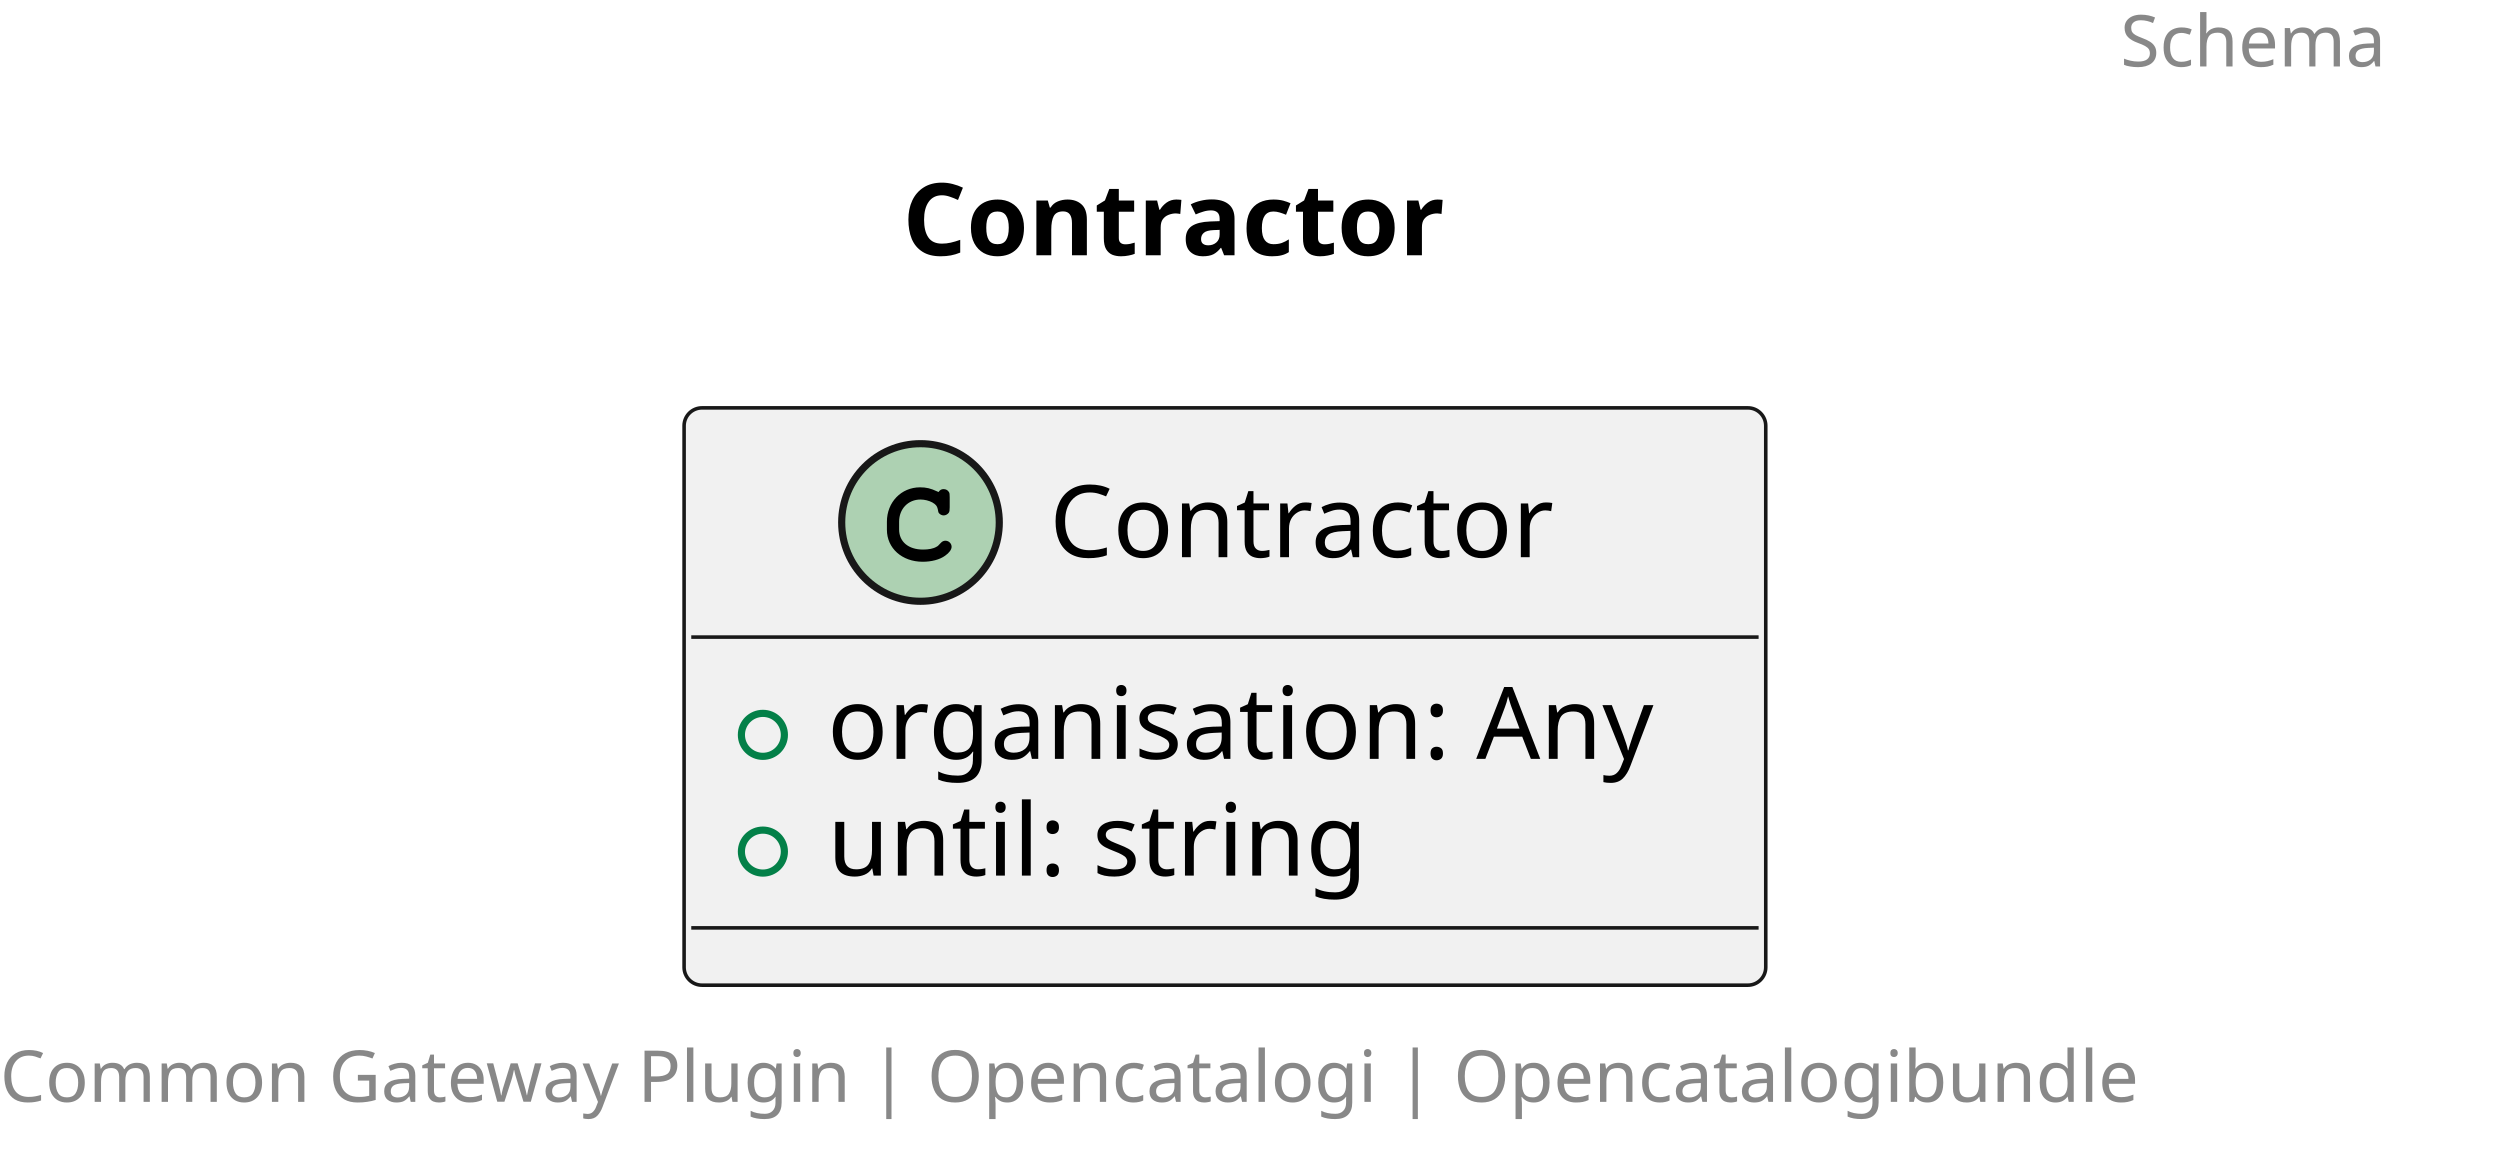
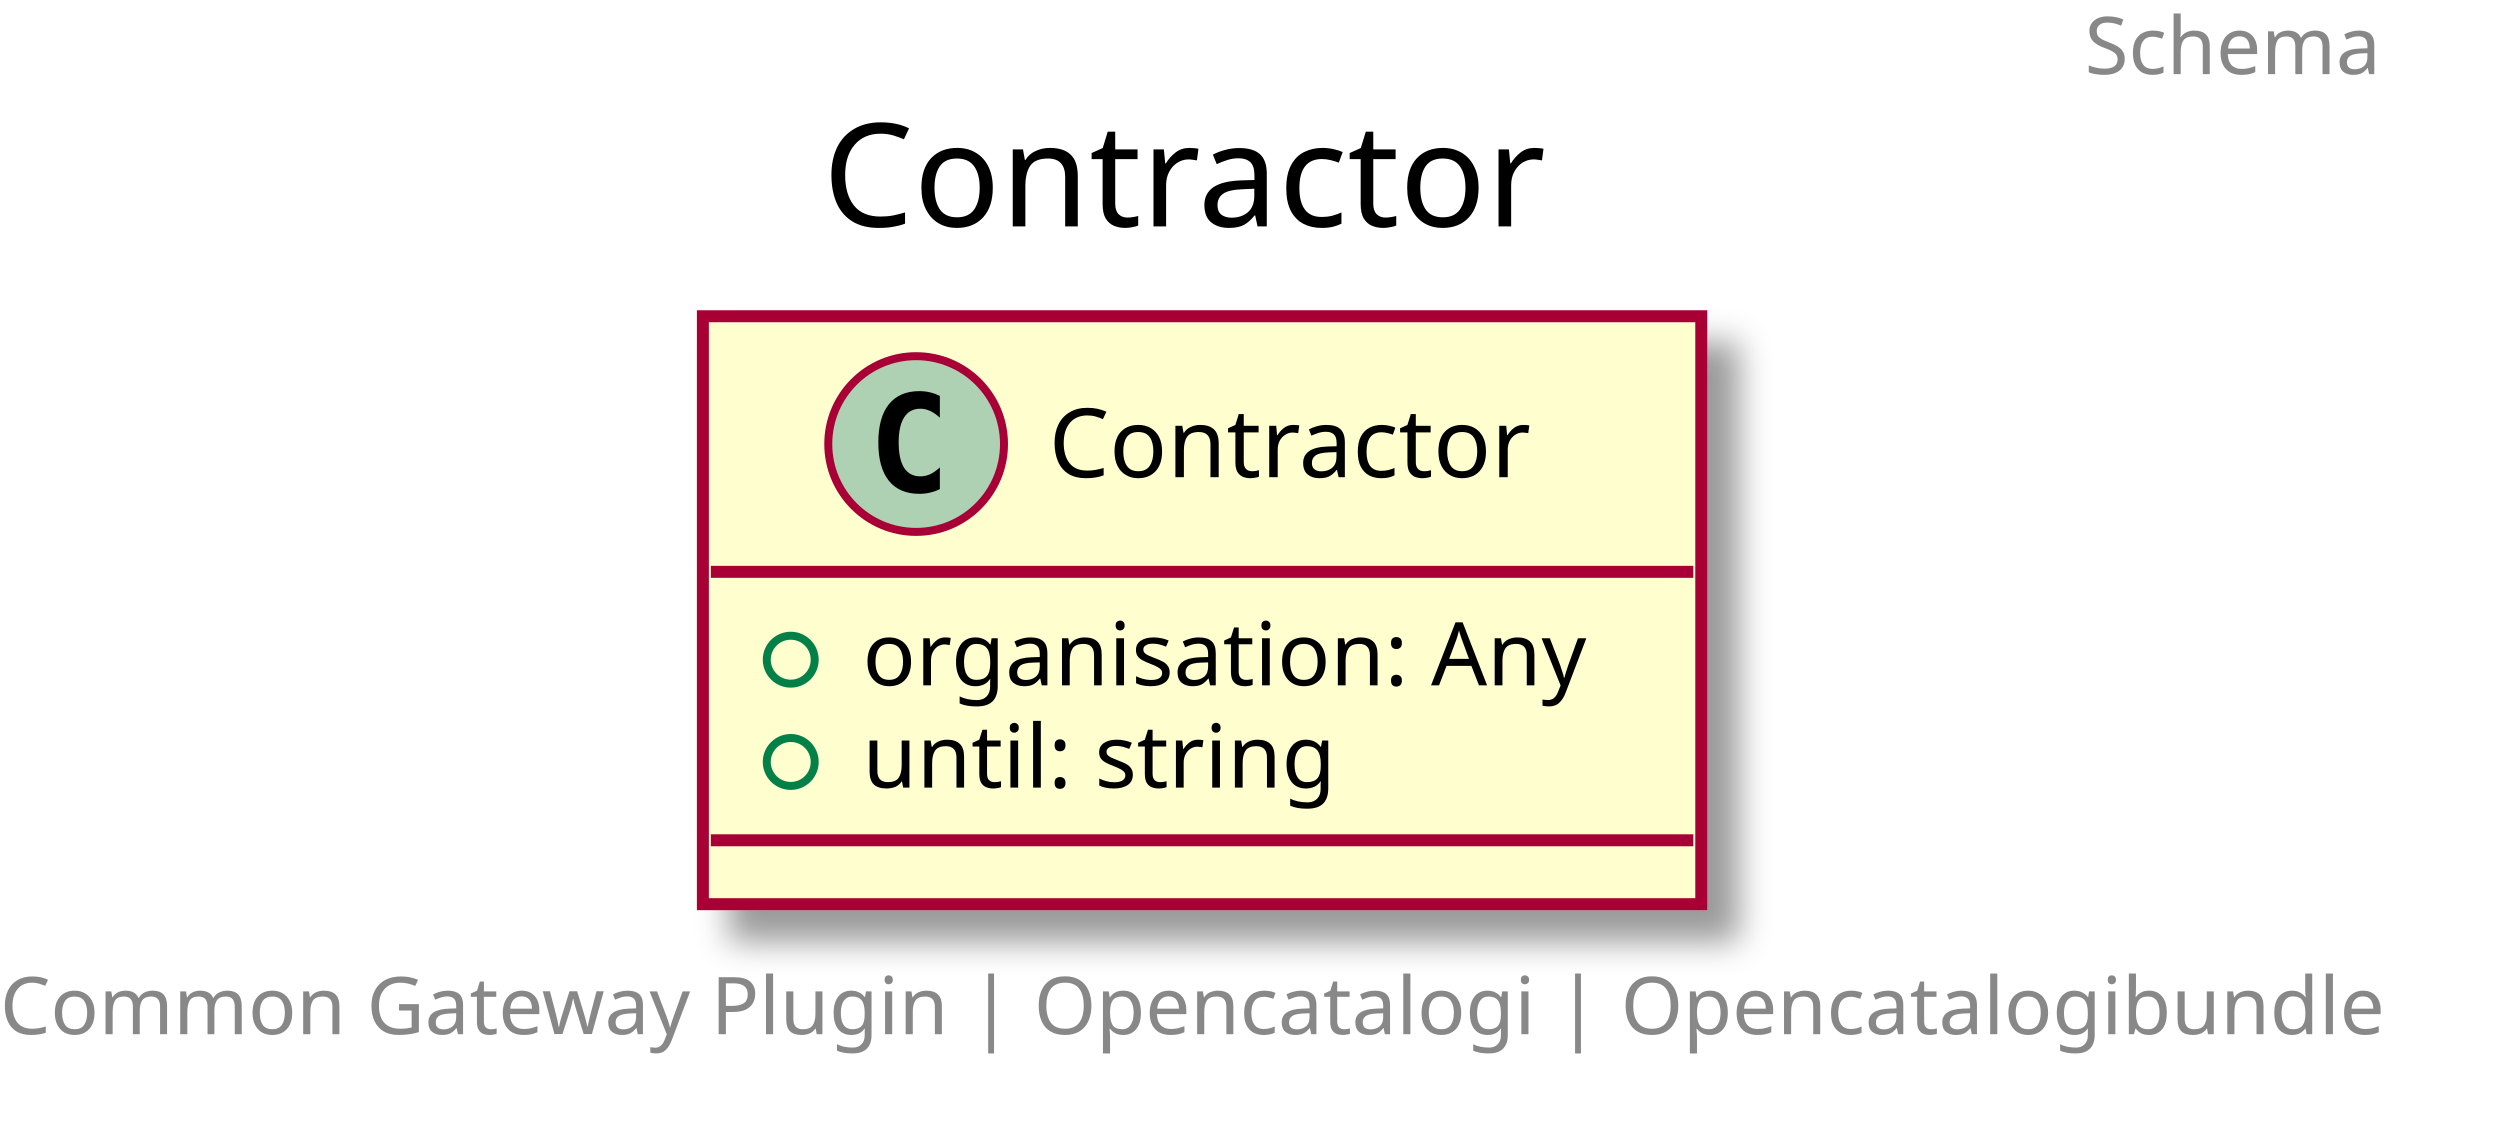
- <svg xmlns="http://www.w3.org/2000/svg" contentStyleType="text/css" height="164px" preserveAspectRatio="none" style="width:349px;height:164px;background:#FFFFFF;" version="1.1" viewBox="0 0 349 164" width="349px" zoomAndPan="magnify">
-   <defs />
+ <svg xmlns="http://www.w3.org/2000/svg" contentScriptType="application/ecmascript" contentStyleType="text/css" height="142px" preserveAspectRatio="none" style="width:313px;height:142px;" version="1.1" viewBox="0 0 313 142" width="313px" zoomAndPan="magnify">
+   <defs>
+     <filter height="300%" id="f1hmegxb6aixly" width="300%" x="-1" y="-1">
+       <feGaussianBlur result="blurOut" stdDeviation="2.0" />
+       <feColorMatrix in="blurOut" result="blurOut2" type="matrix" values="0 0 0 0 0 0 0 0 0 0 0 0 0 0 0 0 0 0 .4 0" />
+       <feOffset dx="4.0" dy="4.0" in="blurOut2" result="blurOut3" />
+       <feBlend in="SourceGraphic" in2="blurOut3" mode="normal" />
+     </filter>
+   </defs>
  <g>
-     <text fill="#888888" font-family="sans-serif" font-size="10" lengthAdjust="spacing" textLength="45" x="296" y="9.282">Schema</text>
-     <text fill="#000000" font-family="sans-serif" font-size="14" font-weight="bold" lengthAdjust="spacing" textLength="89" x="126" y="35.636">Contractor</text>
-     <g id="elem_Contractor">
-       <rect codeLine="5" fill="#F1F1F1" height="80.594" id="Contractor" rx="2.5" ry="2.5" style="stroke:#181818;stroke-width:0.5;" width="151" x="95.5" y="56.938" />
-       <ellipse cx="128.5" cy="72.938" fill="#ADD1B2" rx="11" ry="11" style="stroke:#181818;stroke-width:1.0;" />
-       <path d="M130.844,68.609 C129.906,68.172 129.312,68.031 128.438,68.031 C125.812,68.031 123.812,70.109 123.812,72.828 L123.812,73.953 C123.812,76.531 125.922,78.422 128.812,78.422 C130.031,78.422 131.188,78.125 131.938,77.578 C132.516,77.172 132.844,76.719 132.844,76.328 C132.844,75.875 132.453,75.484 131.984,75.484 C131.766,75.484 131.562,75.562 131.375,75.75 C130.922,76.234 130.922,76.234 130.734,76.328 C130.312,76.594 129.625,76.719 128.859,76.719 C126.812,76.719 125.516,75.625 125.516,73.922 L125.516,72.828 C125.516,71.047 126.766,69.734 128.5,69.734 C129.078,69.734 129.688,69.891 130.156,70.141 C130.641,70.422 130.812,70.641 130.906,71.047 C130.969,71.453 131,71.578 131.141,71.703 C131.281,71.844 131.516,71.953 131.734,71.953 C132,71.953 132.266,71.812 132.438,71.594 C132.547,71.438 132.578,71.25 132.578,70.828 L132.578,69.406 C132.578,68.969 132.562,68.844 132.469,68.688 C132.312,68.422 132.031,68.281 131.734,68.281 C131.438,68.281 131.234,68.375 131.016,68.688 L130.844,68.609 Z " fill="#000000" />
-       <text fill="#000000" font-family="sans-serif" font-size="14" lengthAdjust="spacing" textLength="79" x="146.5" y="77.784">Contractor</text>
-       <line style="stroke:#181818;stroke-width:0.5;" x1="96.5" x2="245.5" y1="88.938" y2="88.938" />
-       <ellipse cx="106.5" cy="102.586" fill="none" rx="3" ry="3" style="stroke:#038048;stroke-width:1.0;" />
-       <text fill="#000000" font-family="sans-serif" font-size="14" lengthAdjust="spacing" textLength="125" x="115.5" y="105.933">organisation: Any</text>
-       <ellipse cx="106.5" cy="118.883" fill="none" rx="3" ry="3" style="stroke:#038048;stroke-width:1.0;" />
-       <text fill="#000000" font-family="sans-serif" font-size="14" lengthAdjust="spacing" textLength="83" x="115.5" y="122.23">until: string</text>
-       <line style="stroke:#181818;stroke-width:0.5;" x1="96.5" x2="245.5" y1="129.531" y2="129.531" />
-     </g>
-     <text fill="#888888" font-family="sans-serif" font-size="10" lengthAdjust="spacing" textLength="341" x="0" y="153.814">Common Gateway Plugin | Opencatalogi | Opencatalogibundle</text>
+     <text fill="#888888" font-family="sans-serif" font-size="10" lengthAdjust="spacingAndGlyphs" textLength="40" x="261" y="9.282">Schema</text>
+     <text fill="#000000" font-family="sans-serif" font-size="18" lengthAdjust="spacingAndGlyphs" textLength="95" x="103" y="28.349">Contractor</text>
+     <rect fill="#FEFECE" filter="url(#f1hmegxb6aixly)" height="73.609" id="Contractor" style="stroke: #A80036; stroke-width: 1.5;" width="125" x="88" y="39.594" />
+     <ellipse cx="114.7" cy="55.594" fill="#ADD1B2" rx="11" ry="11" style="stroke: #A80036; stroke-width: 1.0;" />
+     <path d="M117.669,61.234 Q117.091,61.531 116.45,61.672 Q115.809,61.828 115.106,61.828 Q112.606,61.828 111.278,60.188 Q109.966,58.531 109.966,55.406 Q109.966,52.281 111.278,50.625 Q112.606,48.969 115.106,48.969 Q115.809,48.969 116.45,49.125 Q117.106,49.281 117.669,49.578 L117.669,52.297 Q117.044,51.719 116.45,51.453 Q115.856,51.172 115.231,51.172 Q113.888,51.172 113.2,52.25 Q112.513,53.312 112.513,55.406 Q112.513,57.5 113.2,58.578 Q113.888,59.641 115.231,59.641 Q115.856,59.641 116.45,59.375 Q117.044,59.094 117.669,58.516 L117.669,61.234 Z " />
+     <text fill="#000000" font-family="sans-serif" font-size="12" lengthAdjust="spacingAndGlyphs" textLength="67" x="131.3" y="59.748">Contractor</text>
+     <line style="stroke: #A80036; stroke-width: 1.5;" x1="89" x2="212" y1="71.594" y2="71.594" />
+     <ellipse cx="99" cy="82.594" fill="none" rx="3" ry="3" style="stroke: #038048; stroke-width: 1.0;" />
+     <text fill="#000000" font-family="sans-serif" font-size="11" lengthAdjust="spacingAndGlyphs" textLength="99" x="108" y="85.804">organisation: Any</text>
+     <ellipse cx="99" cy="95.398" fill="none" rx="3" ry="3" style="stroke: #038048; stroke-width: 1.0;" />
+     <text fill="#000000" font-family="sans-serif" font-size="11" lengthAdjust="spacingAndGlyphs" textLength="65" x="108" y="98.609">until: string</text>
+     <line style="stroke: #A80036; stroke-width: 1.5;" x1="89" x2="212" y1="105.203" y2="105.203" />
+     <text fill="#888888" font-family="sans-serif" font-size="10" lengthAdjust="spacingAndGlyphs" textLength="301" x="0" y="129.485">Common Gateway Plugin | Opencatalogi | Opencatalogibundle</text>
  </g>
</svg>
